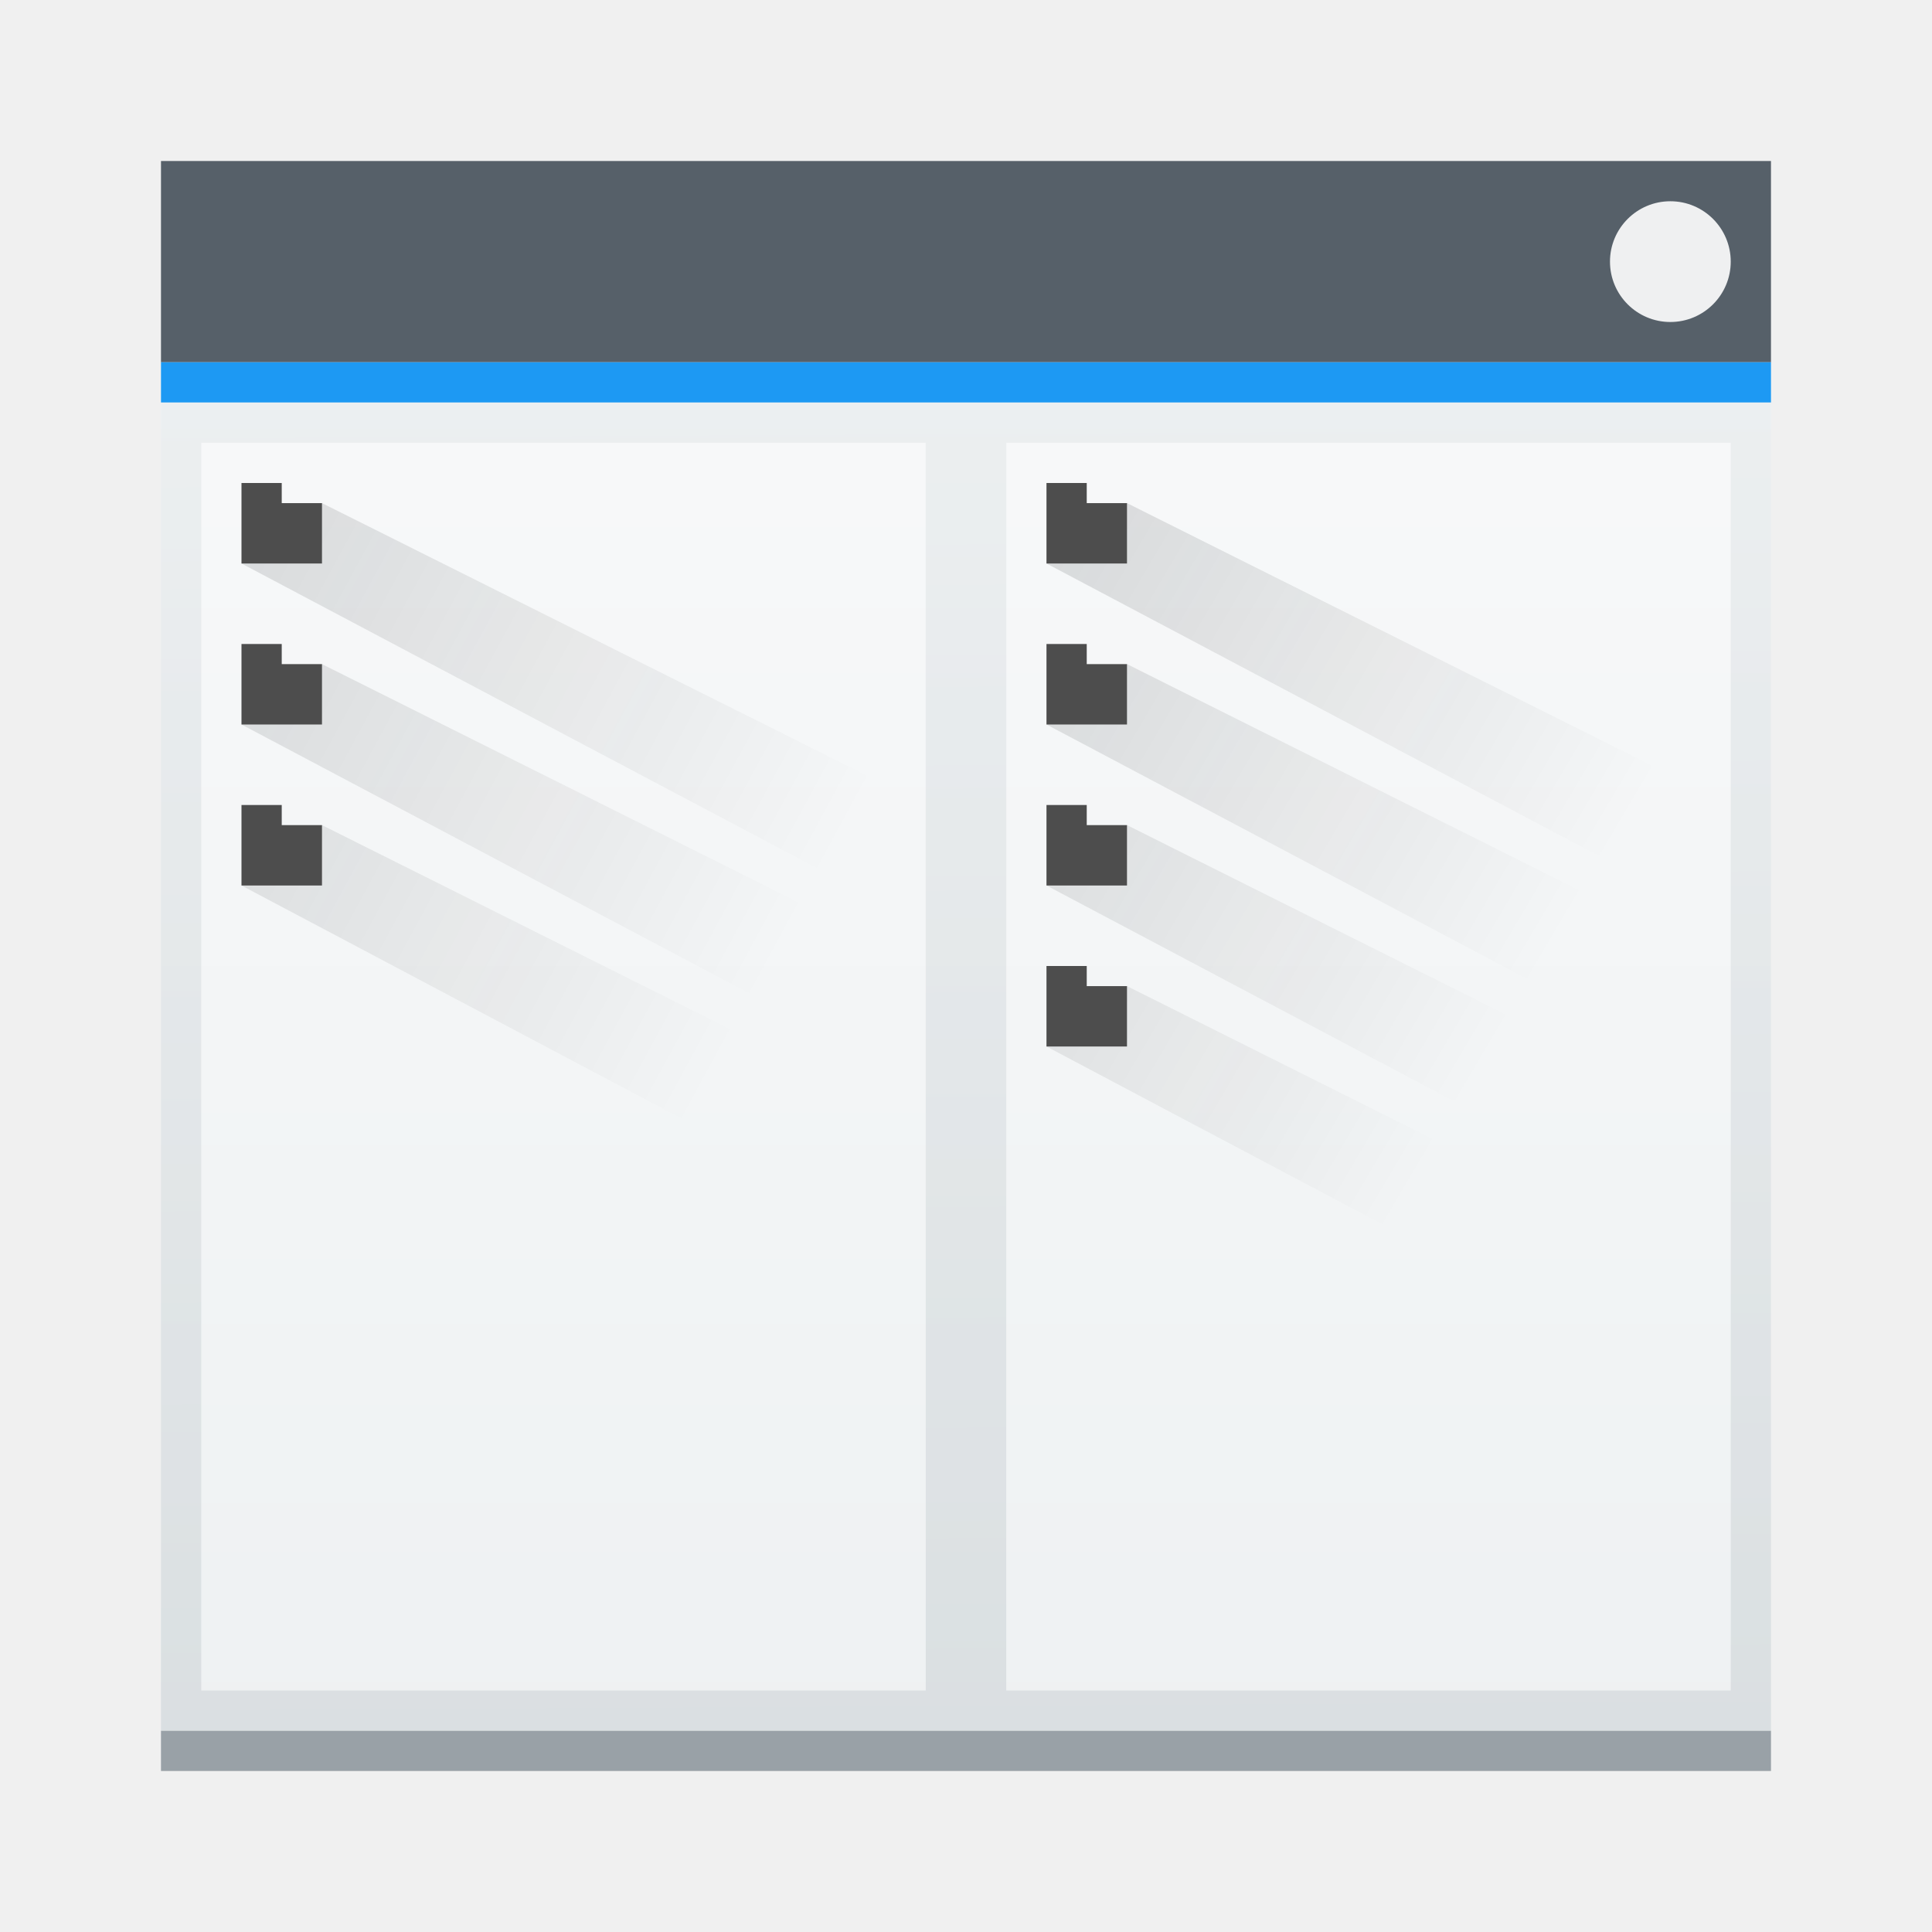
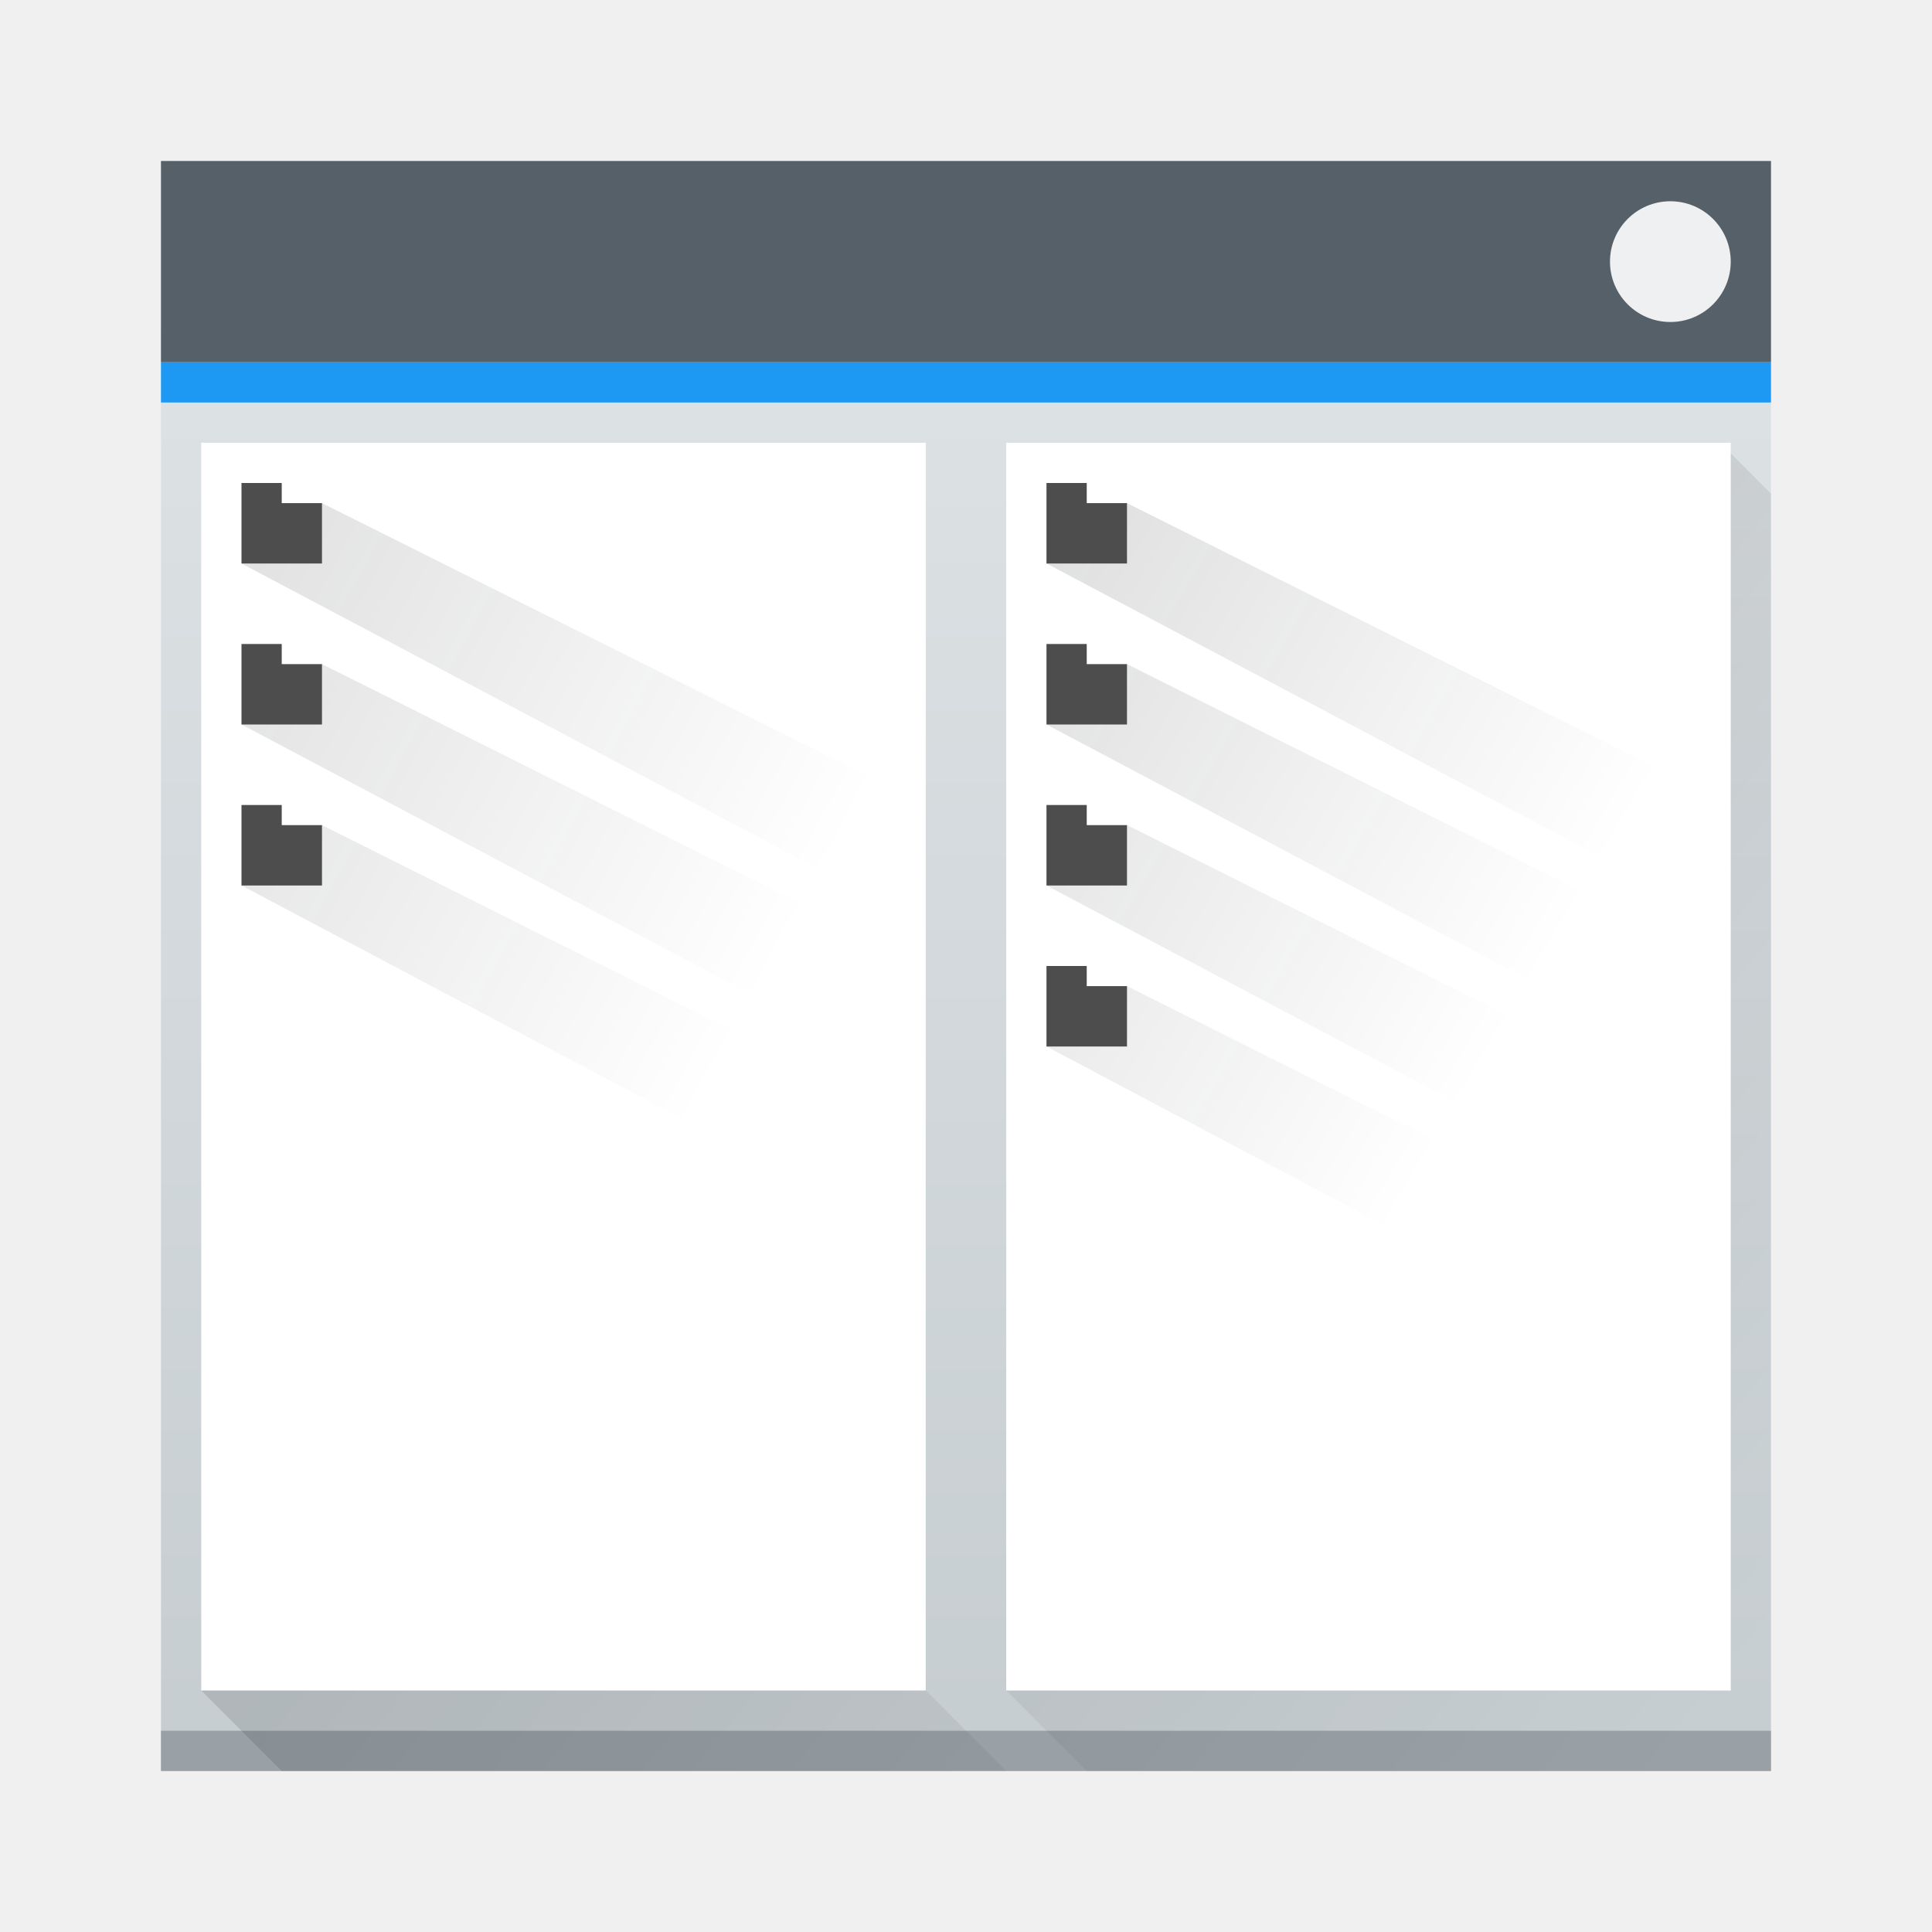
- <svg xmlns="http://www.w3.org/2000/svg" xmlns:xlink="http://www.w3.org/1999/xlink" width="48" height="48" id="svg5453" version="1.1">
+ <svg xmlns="http://www.w3.org/2000/svg" xmlns:xlink="http://www.w3.org/1999/xlink" width="48" height="48" id="svg5453" version="1.1" viewBox="0 0 48 48">
  <defs id="defs5455">
-     <linearGradient xlink:href="#linearGradient4903" id="linearGradient4165" x1="409.571" y1="543.798" x2="409.571" y2="503.798" gradientUnits="userSpaceOnUse" gradientTransform="translate(-1.7372437e-5,0)" />
-     <linearGradient xlink:href="#linearGradient4227" id="linearGradient4435" x1="20" y1="20" x2="36" y2="36" gradientUnits="userSpaceOnUse" gradientTransform="translate(0,1.99996)" />
+     <linearGradient xlink:href="#linearGradient4303-6-4" id="linearGradient4165" x1="409.571" y1="543.798" x2="409.571" y2="503.798" gradientUnits="userSpaceOnUse" gradientTransform="translate(-1.7372437e-5)" />
    <linearGradient id="linearGradient4227">
      <stop id="stop4229" offset="0" style="stop-color:#292c2f;stop-opacity:1" />
      <stop id="stop4231" offset="1" style="stop-color:#000000;stop-opacity:0;" />
    </linearGradient>
-     <linearGradient xlink:href="#linearGradient4303-6-4" id="linearGradient4165-1" x1="409.571" y1="543.798" x2="409.571" y2="503.798" gradientUnits="userSpaceOnUse" gradientTransform="translate(-1.7372437e-5,0)" />
    <linearGradient id="linearGradient4303-6-4">
      <stop style="stop-color:#c6cdd1;stop-opacity:1" offset="0" id="stop4305-7-0" />
      <stop style="stop-color:#e0e5e7;stop-opacity:1" offset="1" id="stop4307-0-0" />
    </linearGradient>
-     <linearGradient y2="503.798" x2="409.571" y1="543.798" x1="409.571" gradientTransform="matrix(0.01552603,0,0,0.7741706,401.6189,120.8056)" gradientUnits="userSpaceOnUse" id="linearGradient3052" xlink:href="#linearGradient4303-6-4" />
-     <linearGradient xlink:href="#linearGradient4159-2" id="linearGradient4392-0" x1="409.571" y1="541.798" x2="409.571" y2="509.798" gradientUnits="userSpaceOnUse" gradientTransform="matrix(0.4725699,0,0,1,205.4717,0)" />
-     <linearGradient id="linearGradient4159-2">
-       <stop id="stop4161-6" offset="0" style="stop-color:#2a2c2f;stop-opacity:1" />
-       <stop id="stop4163-5" offset="1" style="stop-color:#424649;stop-opacity:1" />
-     </linearGradient>
-     <linearGradient id="linearGradient4903">
-       <stop style="stop-color:#eef1f2;stop-opacity:1" offset="0" id="stop4905" />
-       <stop style="stop-color:#f9fafb;stop-opacity:1" offset="1" id="stop4907" />
-     </linearGradient>
    <linearGradient xlink:href="#linearGradient4227" id="linearGradient4553" gradientUnits="userSpaceOnUse" gradientTransform="translate(-397.3356,-509.8689)" x1="394.22" y1="521.154" x2="416.845" y2="533.412" />
    <linearGradient xlink:href="#linearGradient4227" id="linearGradient4585" gradientUnits="userSpaceOnUse" gradientTransform="translate(-377.3356,-509.8689)" x1="393.823" y1="524.97" x2="413.97" y2="536.833" />
-     <linearGradient xlink:href="#linearGradient4303-6-4" id="linearGradient4603" x1="23.862" y1="43.013" x2="23.677" y2="10.103" gradientUnits="userSpaceOnUse" />
+     <linearGradient id="linearGradient4293">
+       <stop style="stop-color:#000000;stop-opacity:1;" offset="0" id="stop4295" />
+       <stop style="stop-color:#000000;stop-opacity:0;" offset="1" id="stop4297" />
+     </linearGradient>
+     <linearGradient xlink:href="#linearGradient4293" id="linearGradient4300" gradientUnits="userSpaceOnUse" x1="389.571" y1="510.798" x2="427.571" y2="541.798" gradientTransform="translate(-384.5714,-499.798)" />
  </defs>
  <g id="layer1" transform="translate(-384.5714,-499.798)">
    <rect style="opacity:1;fill:url(#linearGradient4165);fill-opacity:1.0;stroke:none" id="rect4146" width="40" height="40" x="388.571" y="503.798" ry="0" />
    <rect style="opacity:1;fill:#99a1a7;fill-opacity:1;stroke:none" id="rect4167" width="40" height="1" x="388.571" y="542.798" />
+     <path style="fill:url(#linearGradient4300);fill-rule:evenodd;stroke:none;stroke-width:1px;stroke-linecap:butt;stroke-linejoin:miter;stroke-opacity:1;fill-opacity:1;opacity:0.2" d="M 42.842 11.105 L 25 25.672 L 25 42 L 27 44 L 44 44 L 44 12.266 L 42.842 11.105 z M 23 27.305 L 5 42 L 7 44 L 25 44 L 23 42 L 23 27.305 z " transform="translate(384.5714,499.798)" id="path4290" />
    <rect style="opacity:1;fill:#566069;fill-opacity:1;stroke:none;stroke-width:0.1;stroke-miterlimit:4;stroke-dasharray:none;stroke-opacity:1" id="rect4302" width="40" height="5" x="388.571" y="503.798" />
    <rect style="opacity:1;fill:#eff0f1;fill-opacity:1;stroke:none;stroke-width:0.1;stroke-miterlimit:4;stroke-dasharray:none;stroke-opacity:1" id="rect4306" width="3" height="3" x="424.571" y="504.798" ry="1.5" />
    <rect style="opacity:1;fill:#1d99f3;fill-opacity:1;stroke:none;stroke-width:0.1;stroke-miterlimit:4;stroke-dasharray:none;stroke-opacity:1" id="rect4310" width="40" height="1" x="388.571" y="508.798" ry="0" />
-     <path style="color:#000000;font-style:normal;font-variant:normal;font-weight:normal;font-stretch:normal;font-size:medium;line-height:normal;font-family:sans-serif;text-indent:0;text-align:start;text-decoration:none;text-decoration-line:none;text-decoration-style:solid;text-decoration-color:#000000;letter-spacing:normal;word-spacing:normal;text-transform:none;direction:ltr;block-progression:tb;writing-mode:lr-tb;baseline-shift:baseline;text-anchor:start;white-space:normal;clip-rule:nonzero;display:inline;overflow:visible;visibility:visible;opacity:0.5;isolation:auto;mix-blend-mode:normal;color-interpolation:sRGB;color-interpolation-filters:linearRGB;solid-color:#000000;solid-opacity:1;fill:url(#linearGradient4603);fill-opacity:1;fill-rule:nonzero;stroke:none;stroke-width:1;stroke-linecap:butt;stroke-linejoin:miter;stroke-miterlimit:4;stroke-dasharray:none;stroke-dashoffset:0;stroke-opacity:1;color-rendering:auto;image-rendering:auto;shape-rendering:auto;text-rendering:auto;enable-background:accumulate" d="M 4 10 L 4 10.5 L 4 43 L 24 43 L 44 43 L 44 10 L 24 10 L 4 10 z M 5 11 L 23 11 L 23 42 L 5 42 L 5 11 z M 25 11 L 43 11 L 43 42 L 25 42 L 25 11 z " transform="translate(384.5714,499.798)" id="rect4274" />
-     <path style="opacity:0.2;fill:url(#linearGradient4553);fill-opacity:1;fill-rule:evenodd;stroke:none;stroke-width:1px;stroke-linecap:butt;stroke-linejoin:miter;stroke-opacity:1" d="M 8 12.5 L 6 14 L 23 23 L 23 20 L 8 12.5 z M 8 16.5 L 6 18 L 23 27 L 23 24 L 8 16.5 z M 8 20.5 L 6 22 L 23 31 L 23 28 L 8 20.5 z " transform="translate(384.5714,499.798)" id="path4551" />
+     <path style="color:#000000;font-style:normal;font-variant:normal;font-weight:normal;font-stretch:normal;font-size:medium;line-height:normal;font-family:sans-serif;text-indent:0;text-align:start;text-decoration:none;text-decoration-line:none;text-decoration-style:solid;text-decoration-color:#000000;letter-spacing:normal;word-spacing:normal;text-transform:none;direction:ltr;block-progression:tb;writing-mode:lr-tb;baseline-shift:baseline;text-anchor:start;white-space:normal;clip-rule:nonzero;display:inline;overflow:visible;visibility:visible;opacity:1;isolation:auto;mix-blend-mode:normal;color-interpolation:sRGB;color-interpolation-filters:linearRGB;solid-color:#000000;solid-opacity:1;fill:#ffffff;fill-opacity:1;fill-rule:nonzero;stroke:none;stroke-width:1;stroke-linecap:butt;stroke-linejoin:miter;stroke-miterlimit:4;stroke-dasharray:none;stroke-dashoffset:0;stroke-opacity:1;color-rendering:auto;image-rendering:auto;shape-rendering:auto;text-rendering:auto;enable-background:accumulate" d="m 389.571,510.798 18,0 0,31 -18,0 0,-31 z" id="path4273" />
+     <path style="color:#000000;font-style:normal;font-variant:normal;font-weight:normal;font-stretch:normal;font-size:medium;line-height:normal;font-family:sans-serif;text-indent:0;text-align:start;text-decoration:none;text-decoration-line:none;text-decoration-style:solid;text-decoration-color:#000000;letter-spacing:normal;word-spacing:normal;text-transform:none;direction:ltr;block-progression:tb;writing-mode:lr-tb;baseline-shift:baseline;text-anchor:start;white-space:normal;clip-rule:nonzero;display:inline;overflow:visible;visibility:visible;opacity:1;isolation:auto;mix-blend-mode:normal;color-interpolation:sRGB;color-interpolation-filters:linearRGB;solid-color:#000000;solid-opacity:1;fill:#ffffff;fill-opacity:1;fill-rule:nonzero;stroke:none;stroke-width:1;stroke-linecap:butt;stroke-linejoin:miter;stroke-miterlimit:4;stroke-dasharray:none;stroke-dashoffset:0;stroke-opacity:1;color-rendering:auto;image-rendering:auto;shape-rendering:auto;text-rendering:auto;enable-background:accumulate" d="m 409.571,510.798 18,0 0,31 -18,0 0,-31 z" id="rect4274" />
+     <path style="opacity:0.2;fill:url(#linearGradient4553);fill-opacity:1;fill-rule:evenodd;stroke:none;stroke-width:1px;stroke-linecap:butt;stroke-linejoin:miter;stroke-opacity:1" d="M 8,12.5 6,14 23,23 23,20 8,12.5 Z m 0,4 -2,1.5 17,9 0,-3 -15,-7.5 z m 0,4 -2,1.5 17,9 0,-3 -15,-7.5 z" transform="translate(384.5714,499.798)" id="path4551" />
    <path style="fill:#4d4d4d;fill-opacity:1" d="m 390.571,511.798 1,0 0,0.5 1,0 0,1.5 -2,0 z" id="rect4230" />
    <path id="path4410" d="m 390.571,515.798 1,0 0,0.5 1,0 0,1.5 -2,0 z" style="fill:#4d4d4d;fill-opacity:1" />
    <path style="fill:#4d4d4d;fill-opacity:1" d="m 390.571,519.798 1,0 0,0.5 1,0 0,1.5 -2,0 z" id="path4414" />
-     <path style="opacity:0.2;fill:url(#linearGradient4585);fill-opacity:1;fill-rule:evenodd;stroke:none;stroke-width:1px;stroke-linecap:butt;stroke-linejoin:miter;stroke-opacity:1" d="M 28 12.5 L 26 14 L 43 23 L 43 20 L 28 12.5 z M 28 16.5 L 26 18 L 43 27 L 43 24 L 28 16.5 z M 28 20.5 L 26 22 L 43 31 L 43 28 L 28 20.5 z M 28 24.5 L 26 26 L 43 35 L 43 32 L 28 24.5 z " transform="translate(384.5714,499.798)" id="path4579" />
+     <path style="opacity:0.2;fill:url(#linearGradient4585);fill-opacity:1;fill-rule:evenodd;stroke:none;stroke-width:1px;stroke-linecap:butt;stroke-linejoin:miter;stroke-opacity:1" d="m 28,12.5 -2,1.5 17,9 0,-3 -15,-7.5 z m 0,4 -2,1.5 17,9 0,-3 -15,-7.5 z m 0,4 -2,1.5 17,9 0,-3 -15,-7.5 z m 0,4 -2,1.5 17,9 0,-3 -15,-7.5 z" transform="translate(384.5714,499.798)" id="path4579" />
    <path id="path4418" d="m 410.571,511.798 1,0 0,0.5 1,0 0,1.5 -2,0 z" style="fill:#4d4d4d;fill-opacity:1" />
    <path style="fill:#4d4d4d;fill-opacity:1" d="m 410.571,515.798 1,0 0,0.5 1,0 0,1.5 -2,0 z" id="path4422" />
    <path id="path4426" d="m 410.571,519.798 1,0 0,0.5 1,0 0,1.5 -2,0 z" style="fill:#4d4d4d;fill-opacity:1" />
    <path style="fill:#4d4d4d;fill-opacity:1" d="m 410.571,523.798 1,0 0,0.5 1,0 0,1.5 -2,0 z" id="path4430" />
  </g>
</svg>
